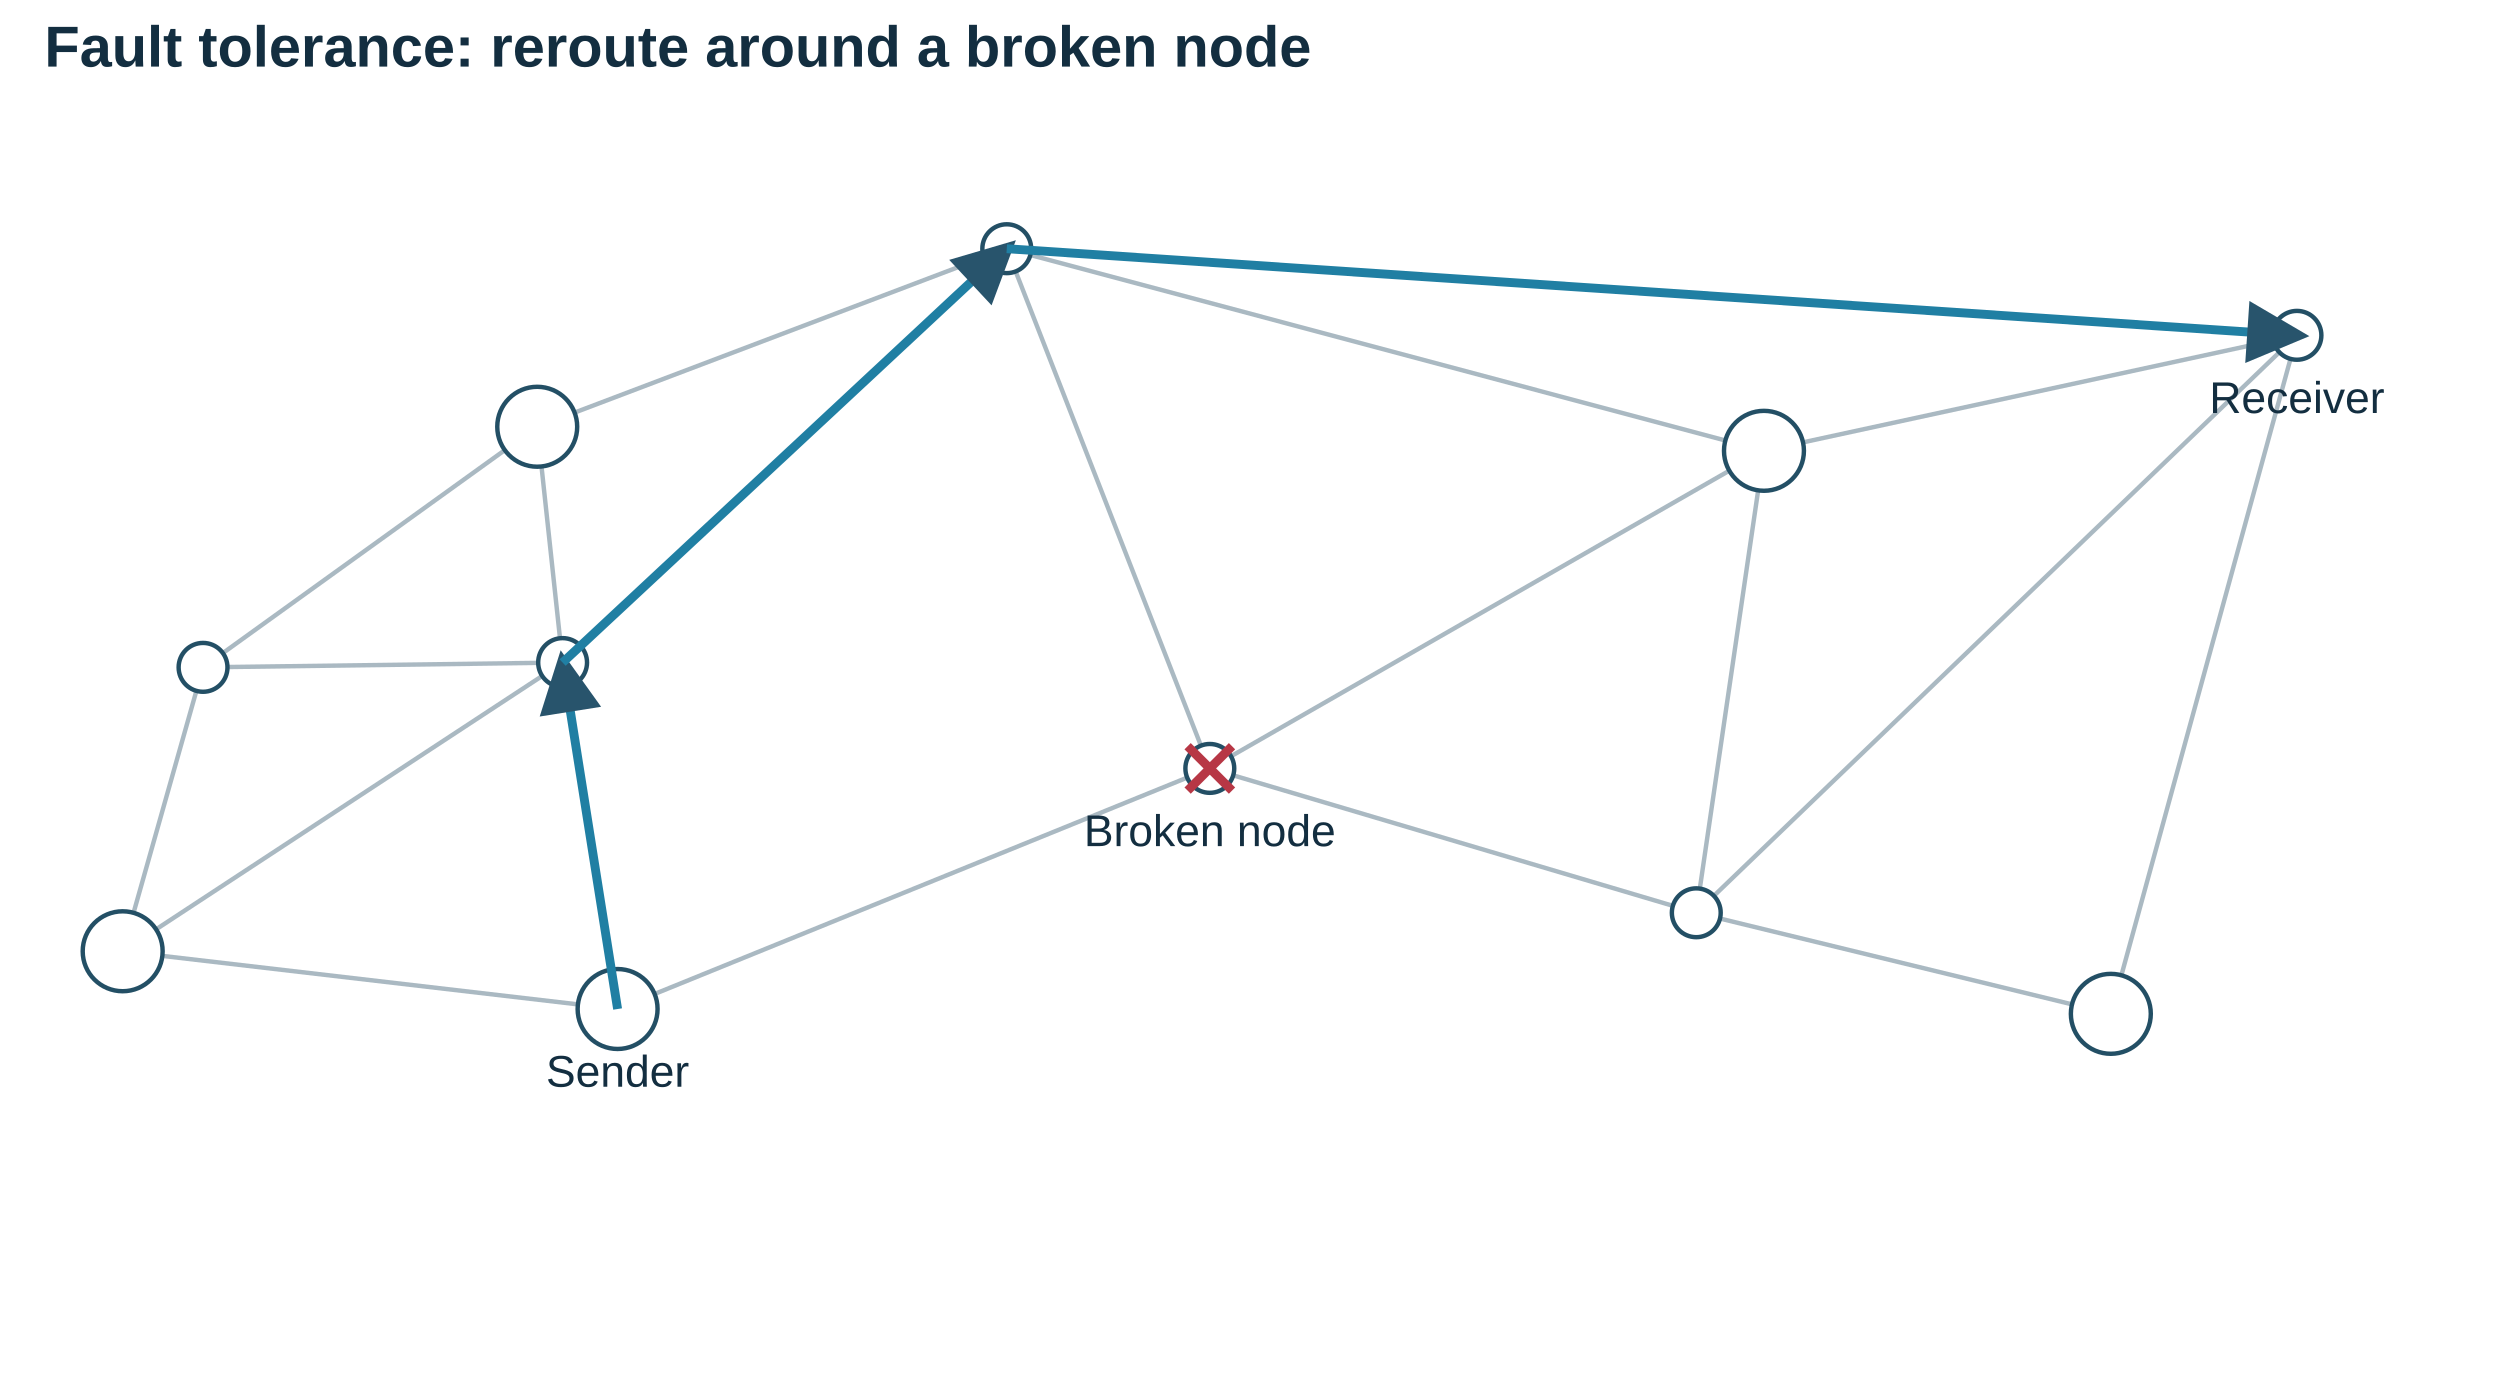
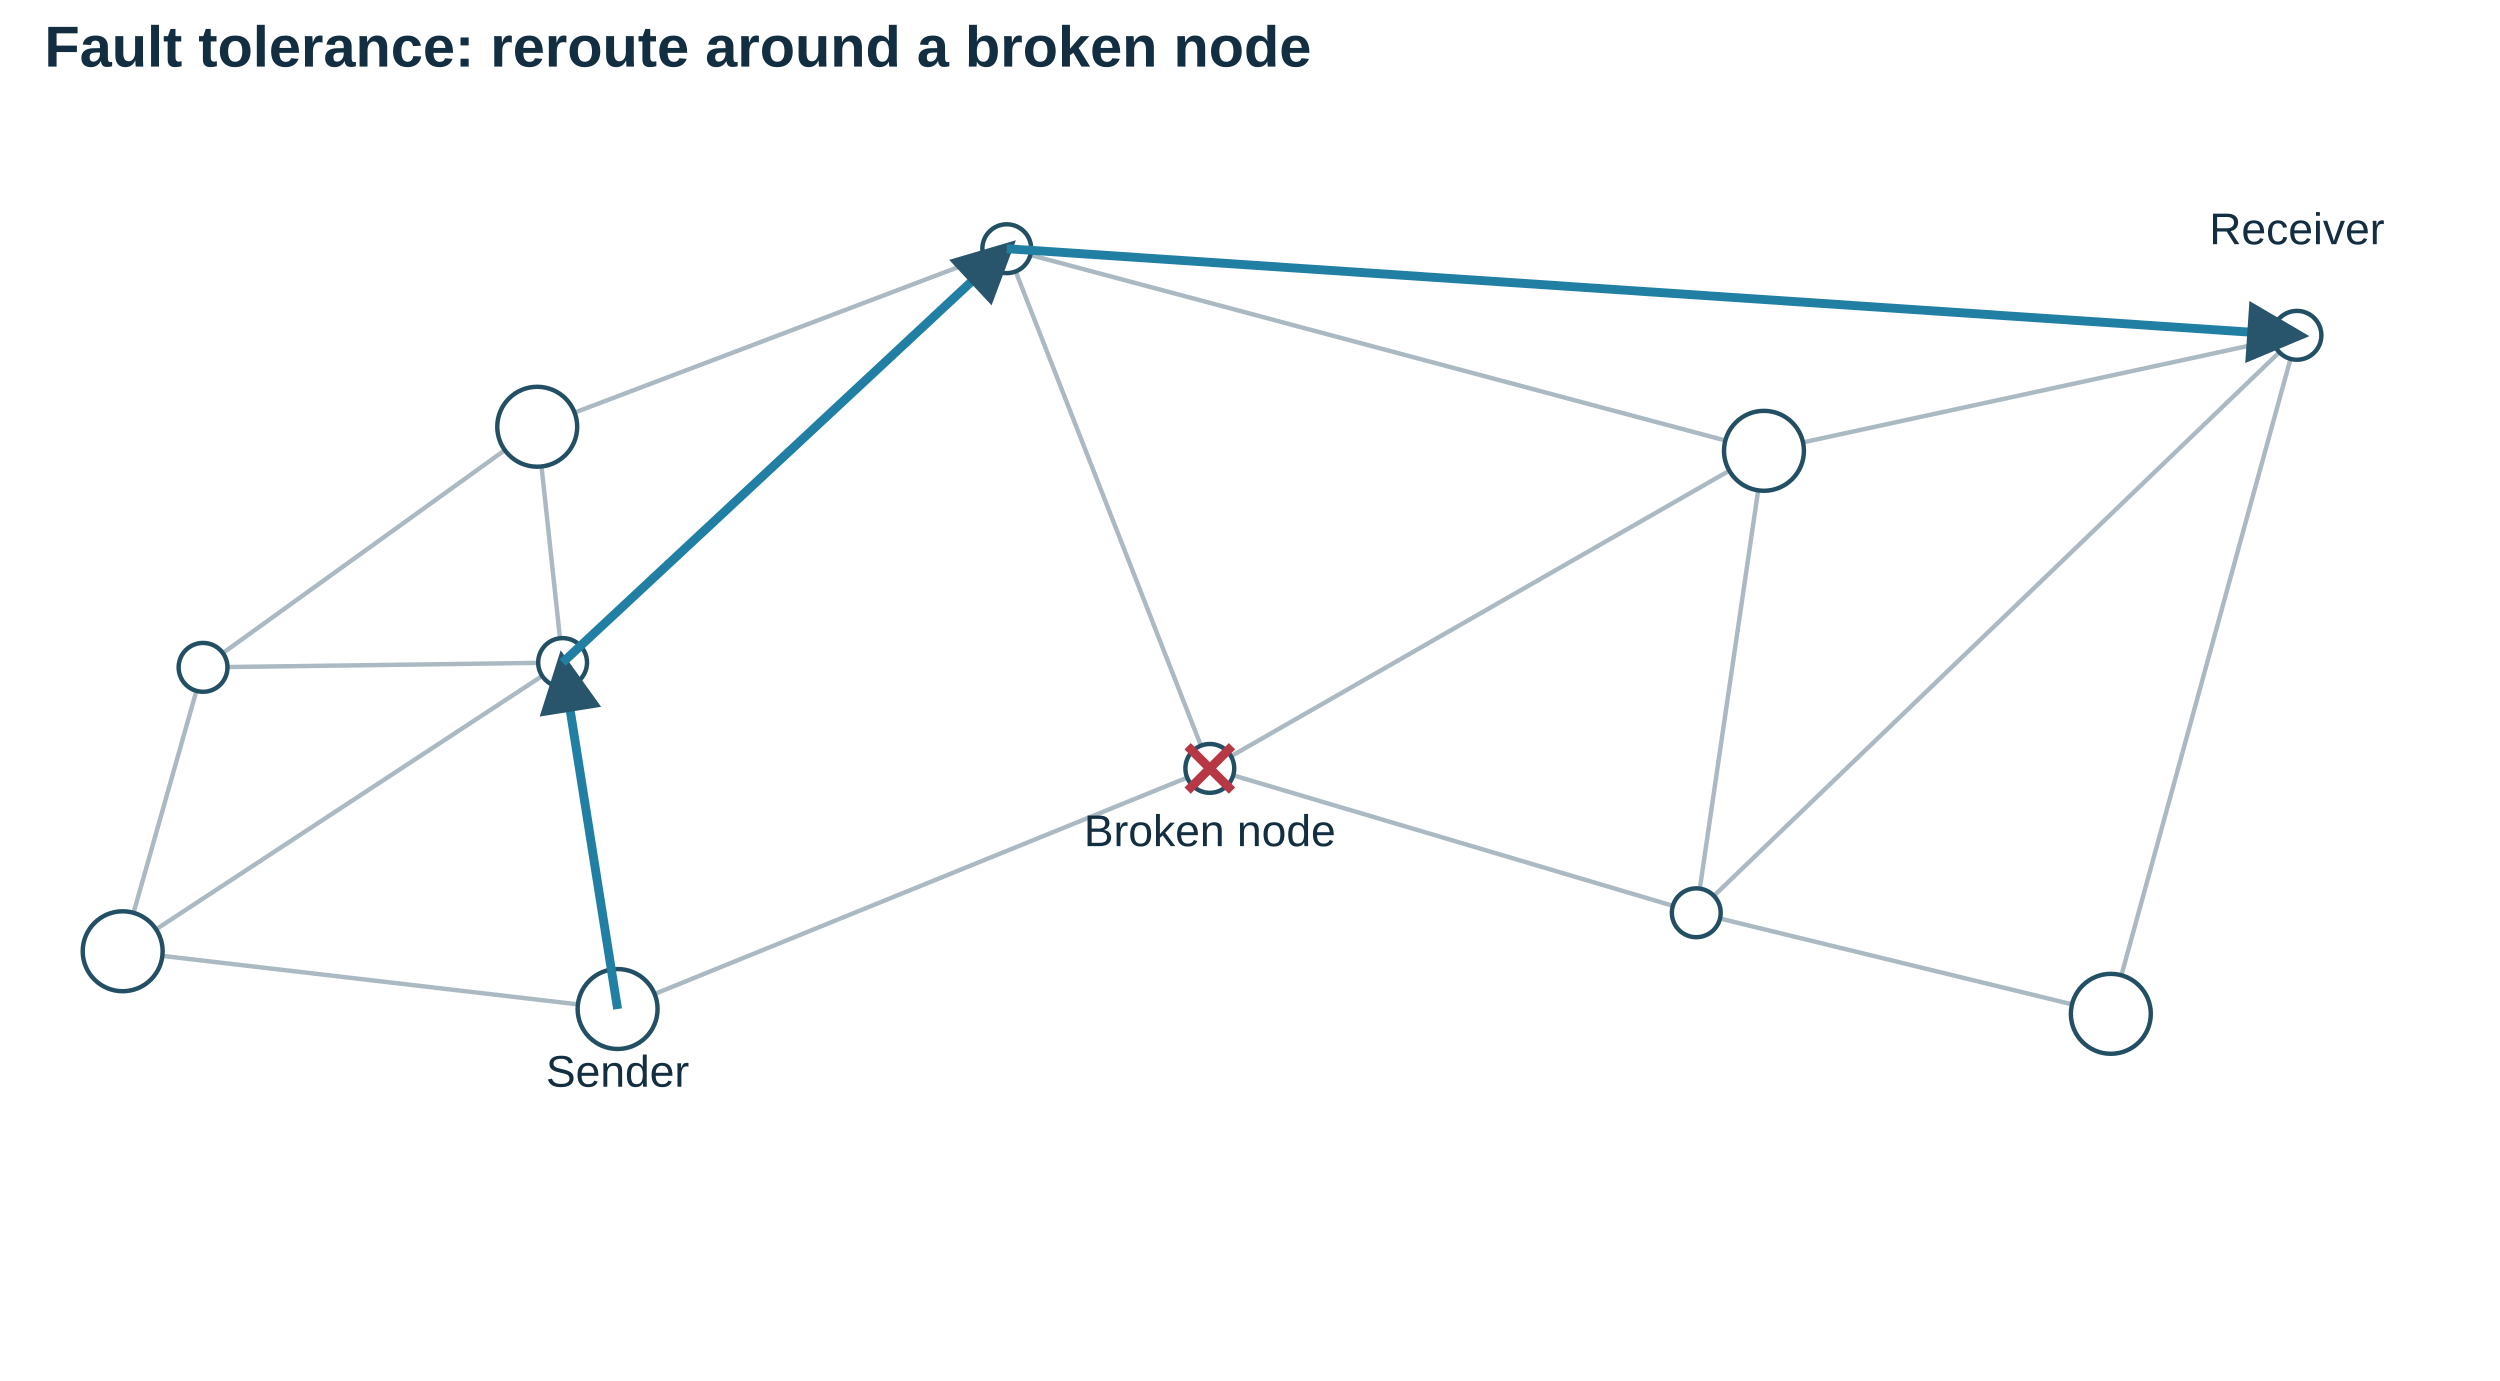
<svg xmlns="http://www.w3.org/2000/svg" width="1126" height="622" viewBox="0 0 1126 622" role="img">
  <defs>
    <marker id="arrow" viewBox="0 0 10 10" refX="8" refY="5" markerWidth="7" markerHeight="7" orient="auto-start-reverse">
      <path d="M0 0L10 5L0 10Z" fill="#28546c" />
    </marker>
  </defs>
  <rect width="1126" height="622" fill="#fff" />
  <g id="network-links" data-role="network-links">
    <line x1="55.252" y1="428.45" x2="91.452" y2="300.576" stroke="#aab9c2" stroke-width="2" />
    <line x1="55.252" y1="428.45" x2="253.398" y2="298.409" stroke="#aab9c2" stroke-width="2" />
    <line x1="55.252" y1="428.45" x2="278.166" y2="454.458" stroke="#aab9c2" stroke-width="2" />
    <line x1="91.452" y1="300.576" x2="241.966" y2="192.209" stroke="#aab9c2" stroke-width="2" />
    <line x1="91.452" y1="300.576" x2="253.398" y2="298.409" stroke="#aab9c2" stroke-width="2" />
    <line x1="241.966" y1="192.209" x2="253.398" y2="298.409" stroke="#aab9c2" stroke-width="2" />
    <line x1="241.966" y1="192.209" x2="453.448" y2="112.017" stroke="#aab9c2" stroke-width="2" />
    <line x1="253.398" y1="298.409" x2="278.166" y2="454.458" stroke="#aab9c2" stroke-width="2" />
    <line x1="253.398" y1="298.409" x2="453.448" y2="112.017" stroke="#aab9c2" stroke-width="2" />
    <line x1="278.166" y1="454.458" x2="544.9" y2="346.091" stroke="#aab9c2" stroke-width="2" />
    <line x1="453.448" y1="112.017" x2="544.9" y2="346.091" stroke="#aab9c2" stroke-width="2" />
    <line x1="453.448" y1="112.017" x2="794.487" y2="203.045" stroke="#aab9c2" stroke-width="2" />
    <line x1="453.448" y1="112.017" x2="1034.548" y2="151.029" stroke="#aab9c2" stroke-width="2" />
    <line x1="544.9" y1="346.091" x2="794.487" y2="203.045" stroke="#aab9c2" stroke-width="2" />
    <line x1="544.9" y1="346.091" x2="764.003" y2="411.111" stroke="#aab9c2" stroke-width="2" />
    <line x1="794.487" y1="203.045" x2="764.003" y2="411.111" stroke="#aab9c2" stroke-width="2" />
    <line x1="794.487" y1="203.045" x2="1034.548" y2="151.029" stroke="#aab9c2" stroke-width="2" />
    <line x1="764.003" y1="411.111" x2="950.717" y2="456.626" stroke="#aab9c2" stroke-width="2" />
    <line x1="764.003" y1="411.111" x2="1034.548" y2="151.029" stroke="#aab9c2" stroke-width="2" />
    <line x1="950.717" y1="456.626" x2="1034.548" y2="151.029" stroke="#aab9c2" stroke-width="2" />
  </g>
  <g id="computing-devices" data-role="computing-devices">
    <circle cx="55.252" cy="428.45" r="18" fill="#fff" stroke="#234f65" stroke-width="2" />
    <circle cx="91.452" cy="300.576" r="11" fill="#fff" stroke="#234f65" stroke-width="2" />
    <circle cx="241.966" cy="192.209" r="18" fill="#fff" stroke="#234f65" stroke-width="2" />
    <circle cx="253.398" cy="298.409" r="11" fill="#fff" stroke="#234f65" stroke-width="2" />
    <circle cx="278.166" cy="454.458" r="18" fill="#fff" stroke="#234f65" stroke-width="2" />
    <circle cx="453.448" cy="112.017" r="11" fill="#fff" stroke="#234f65" stroke-width="2" />
    <circle cx="544.9" cy="346.091" r="11" fill="#fff" stroke="#234f65" stroke-width="2" />
    <circle cx="794.487" cy="203.045" r="18" fill="#fff" stroke="#234f65" stroke-width="2" />
    <circle cx="764.003" cy="411.111" r="11" fill="#fff" stroke="#234f65" stroke-width="2" />
    <circle cx="950.717" cy="456.626" r="18" fill="#fff" stroke="#234f65" stroke-width="2" />
    <circle cx="1034.548" cy="151.029" r="11" fill="#fff" stroke="#234f65" stroke-width="2" />
    <line x1="534.9" y1="336.091" x2="554.9" y2="356.091" stroke="#b73745" stroke-width="4" />
    <line x1="554.9" y1="336.091" x2="534.9" y2="356.091" stroke="#b73745" stroke-width="4" />
    <line x1="278.166" y1="454.458" x2="253.398" y2="298.409" stroke="#207fa3" stroke-width="4" marker-end="url(#arrow)" />
    <line x1="253.398" y1="298.409" x2="453.448" y2="112.017" stroke="#207fa3" stroke-width="4" marker-end="url(#arrow)" />
    <line x1="453.448" y1="112.017" x2="1034.548" y2="151.029" stroke="#207fa3" stroke-width="4" marker-end="url(#arrow)" />
    <text xml:space="preserve" x="20.000" y="30.000" font-family="Arial, Microsoft YaHei, sans-serif" font-size="26.000" font-weight="700" fill="#132e40" text-anchor="start">Fault tolerance: reroute around a broken node</text>
    <text xml:space="preserve" x="278.166" y="489.458" font-family="Arial, Microsoft YaHei, sans-serif" font-size="20.000" font-weight="400" fill="#132e40" text-anchor="middle">Sender</text>
-     <text xml:space="preserve" x="1034.548" y="186.029" font-family="Arial, Microsoft YaHei, sans-serif" font-size="20.000" font-weight="400" fill="#132e40" text-anchor="middle">Receiver</text>
+     <text xml:space="preserve" x="1034.548" y="110" font-family="Arial, Microsoft YaHei, sans-serif" font-size="20.000" font-weight="400" fill="#132e40" text-anchor="middle">Receiver</text>
    <text xml:space="preserve" x="544.900" y="381.091" font-family="Arial, Microsoft YaHei, sans-serif" font-size="20.000" font-weight="400" fill="#132e40" text-anchor="middle">Broken node</text>
  </g>
</svg>
